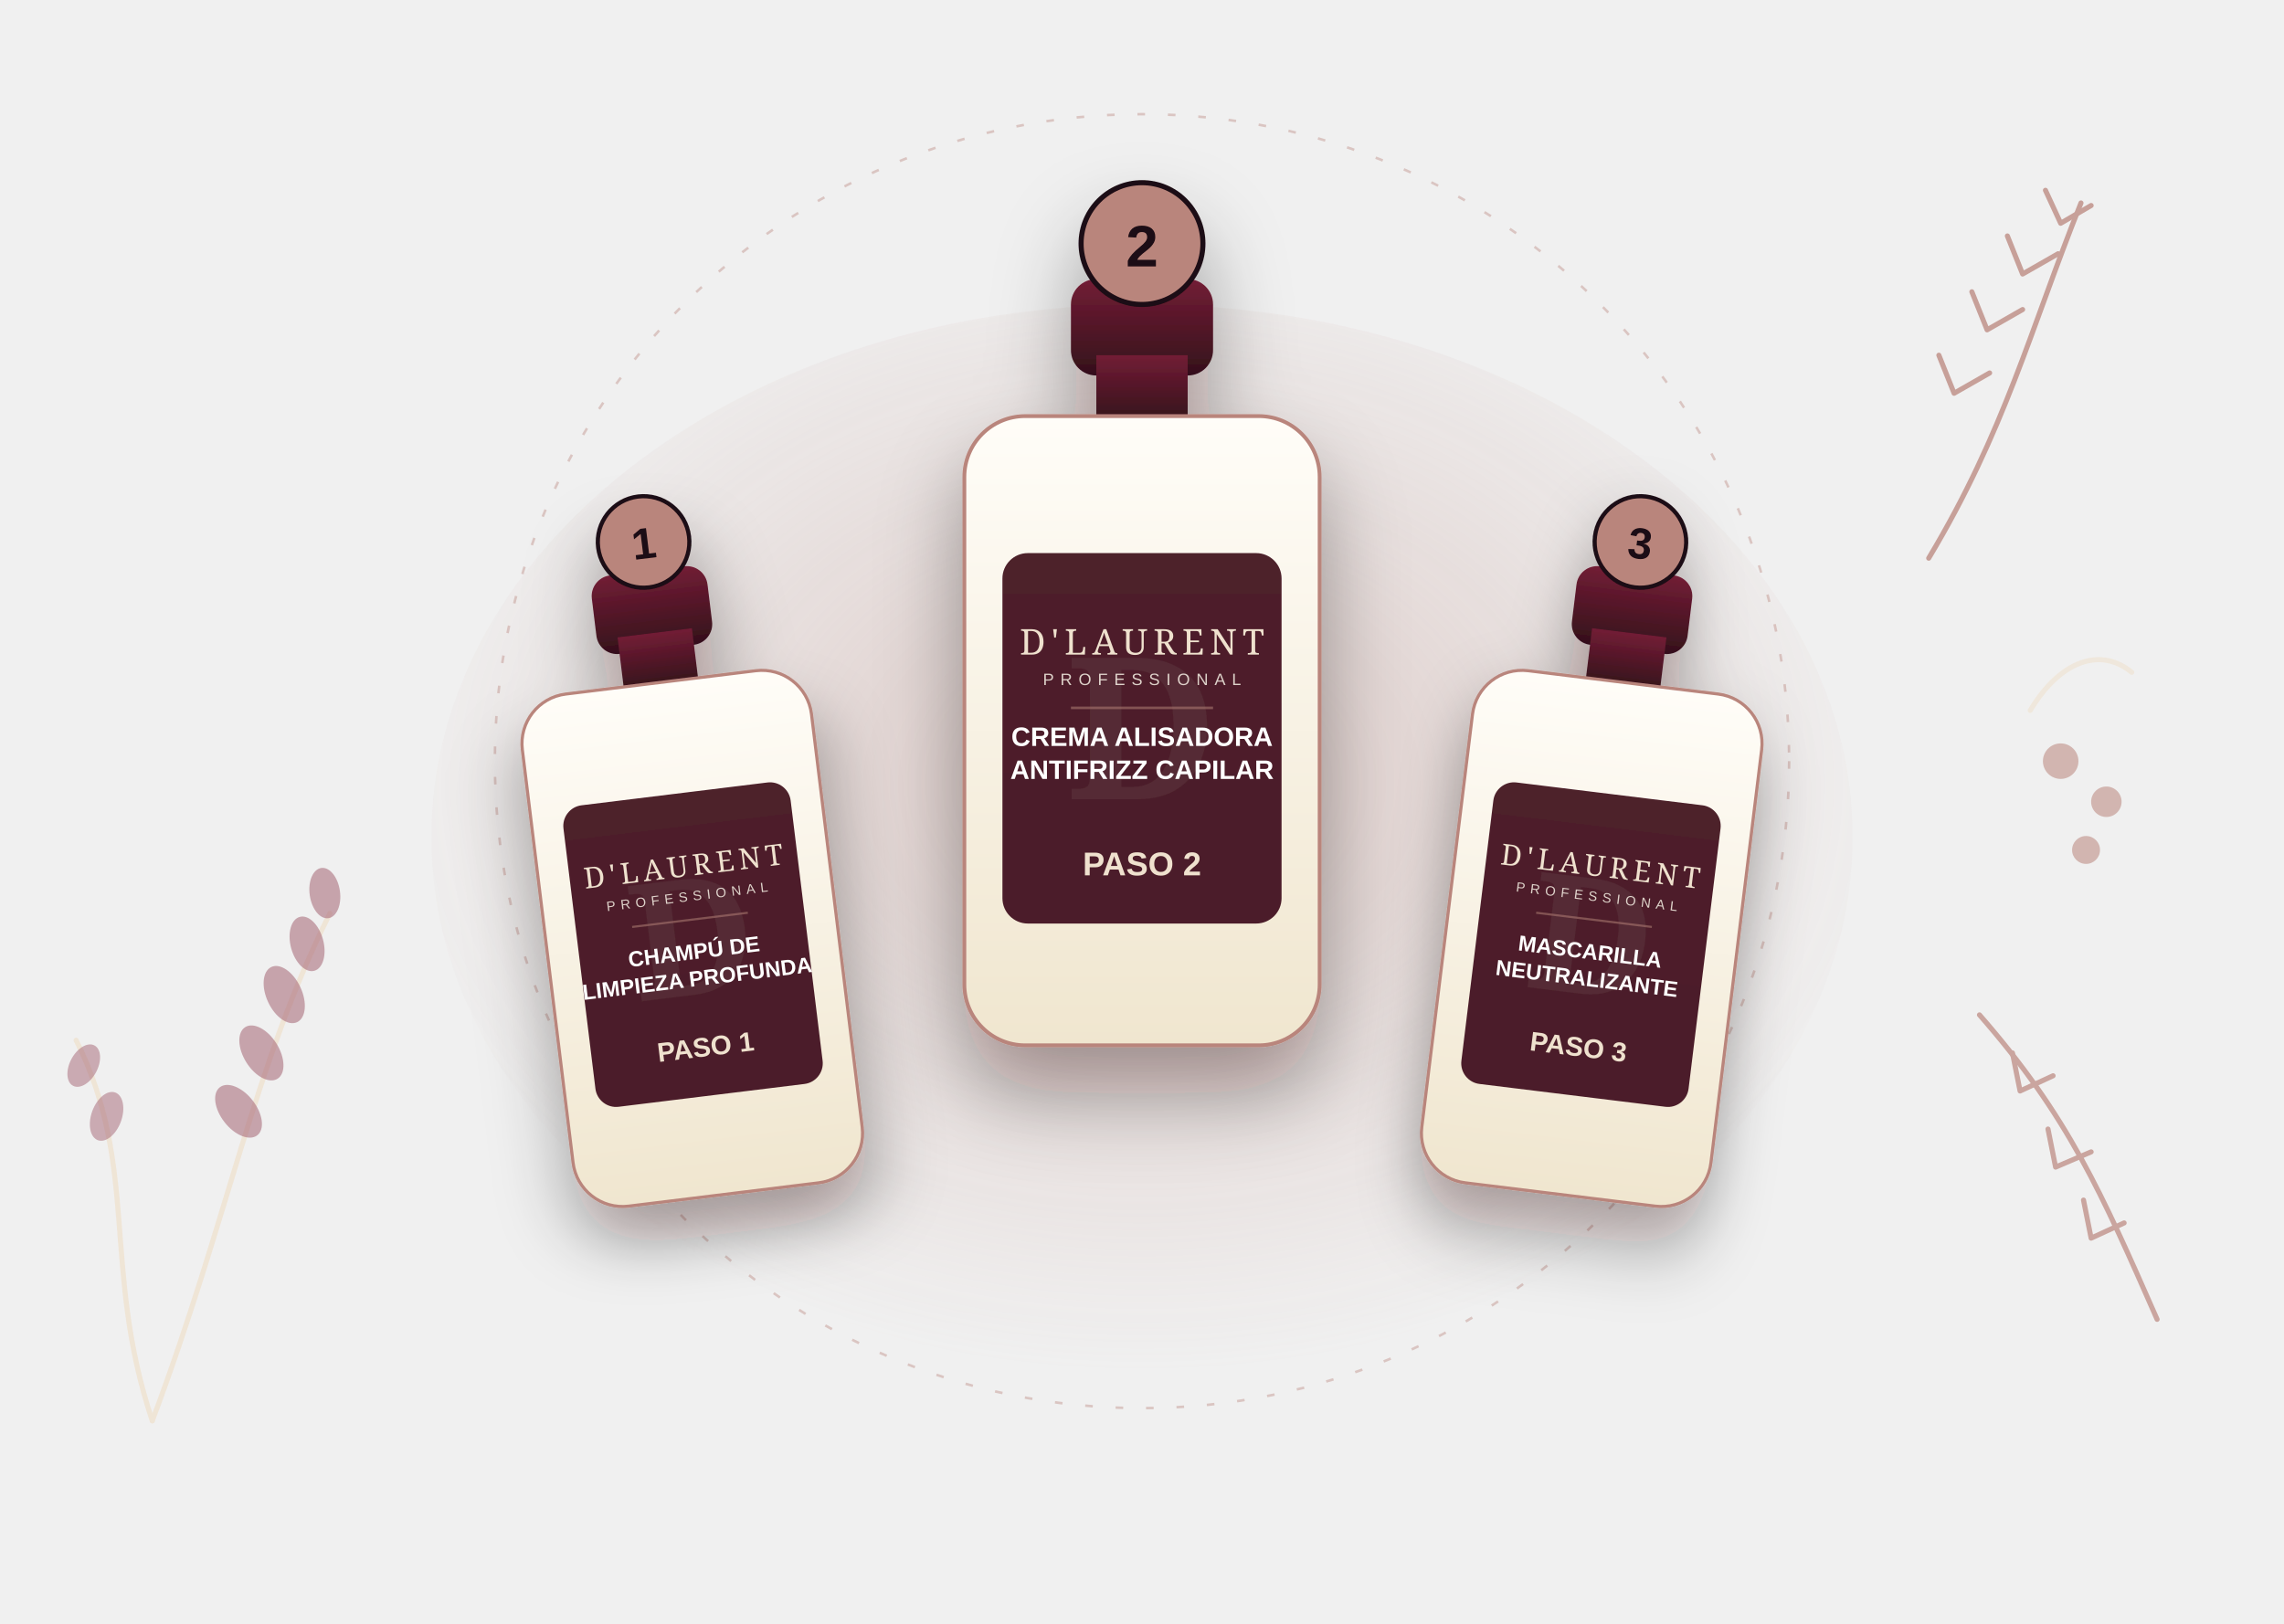
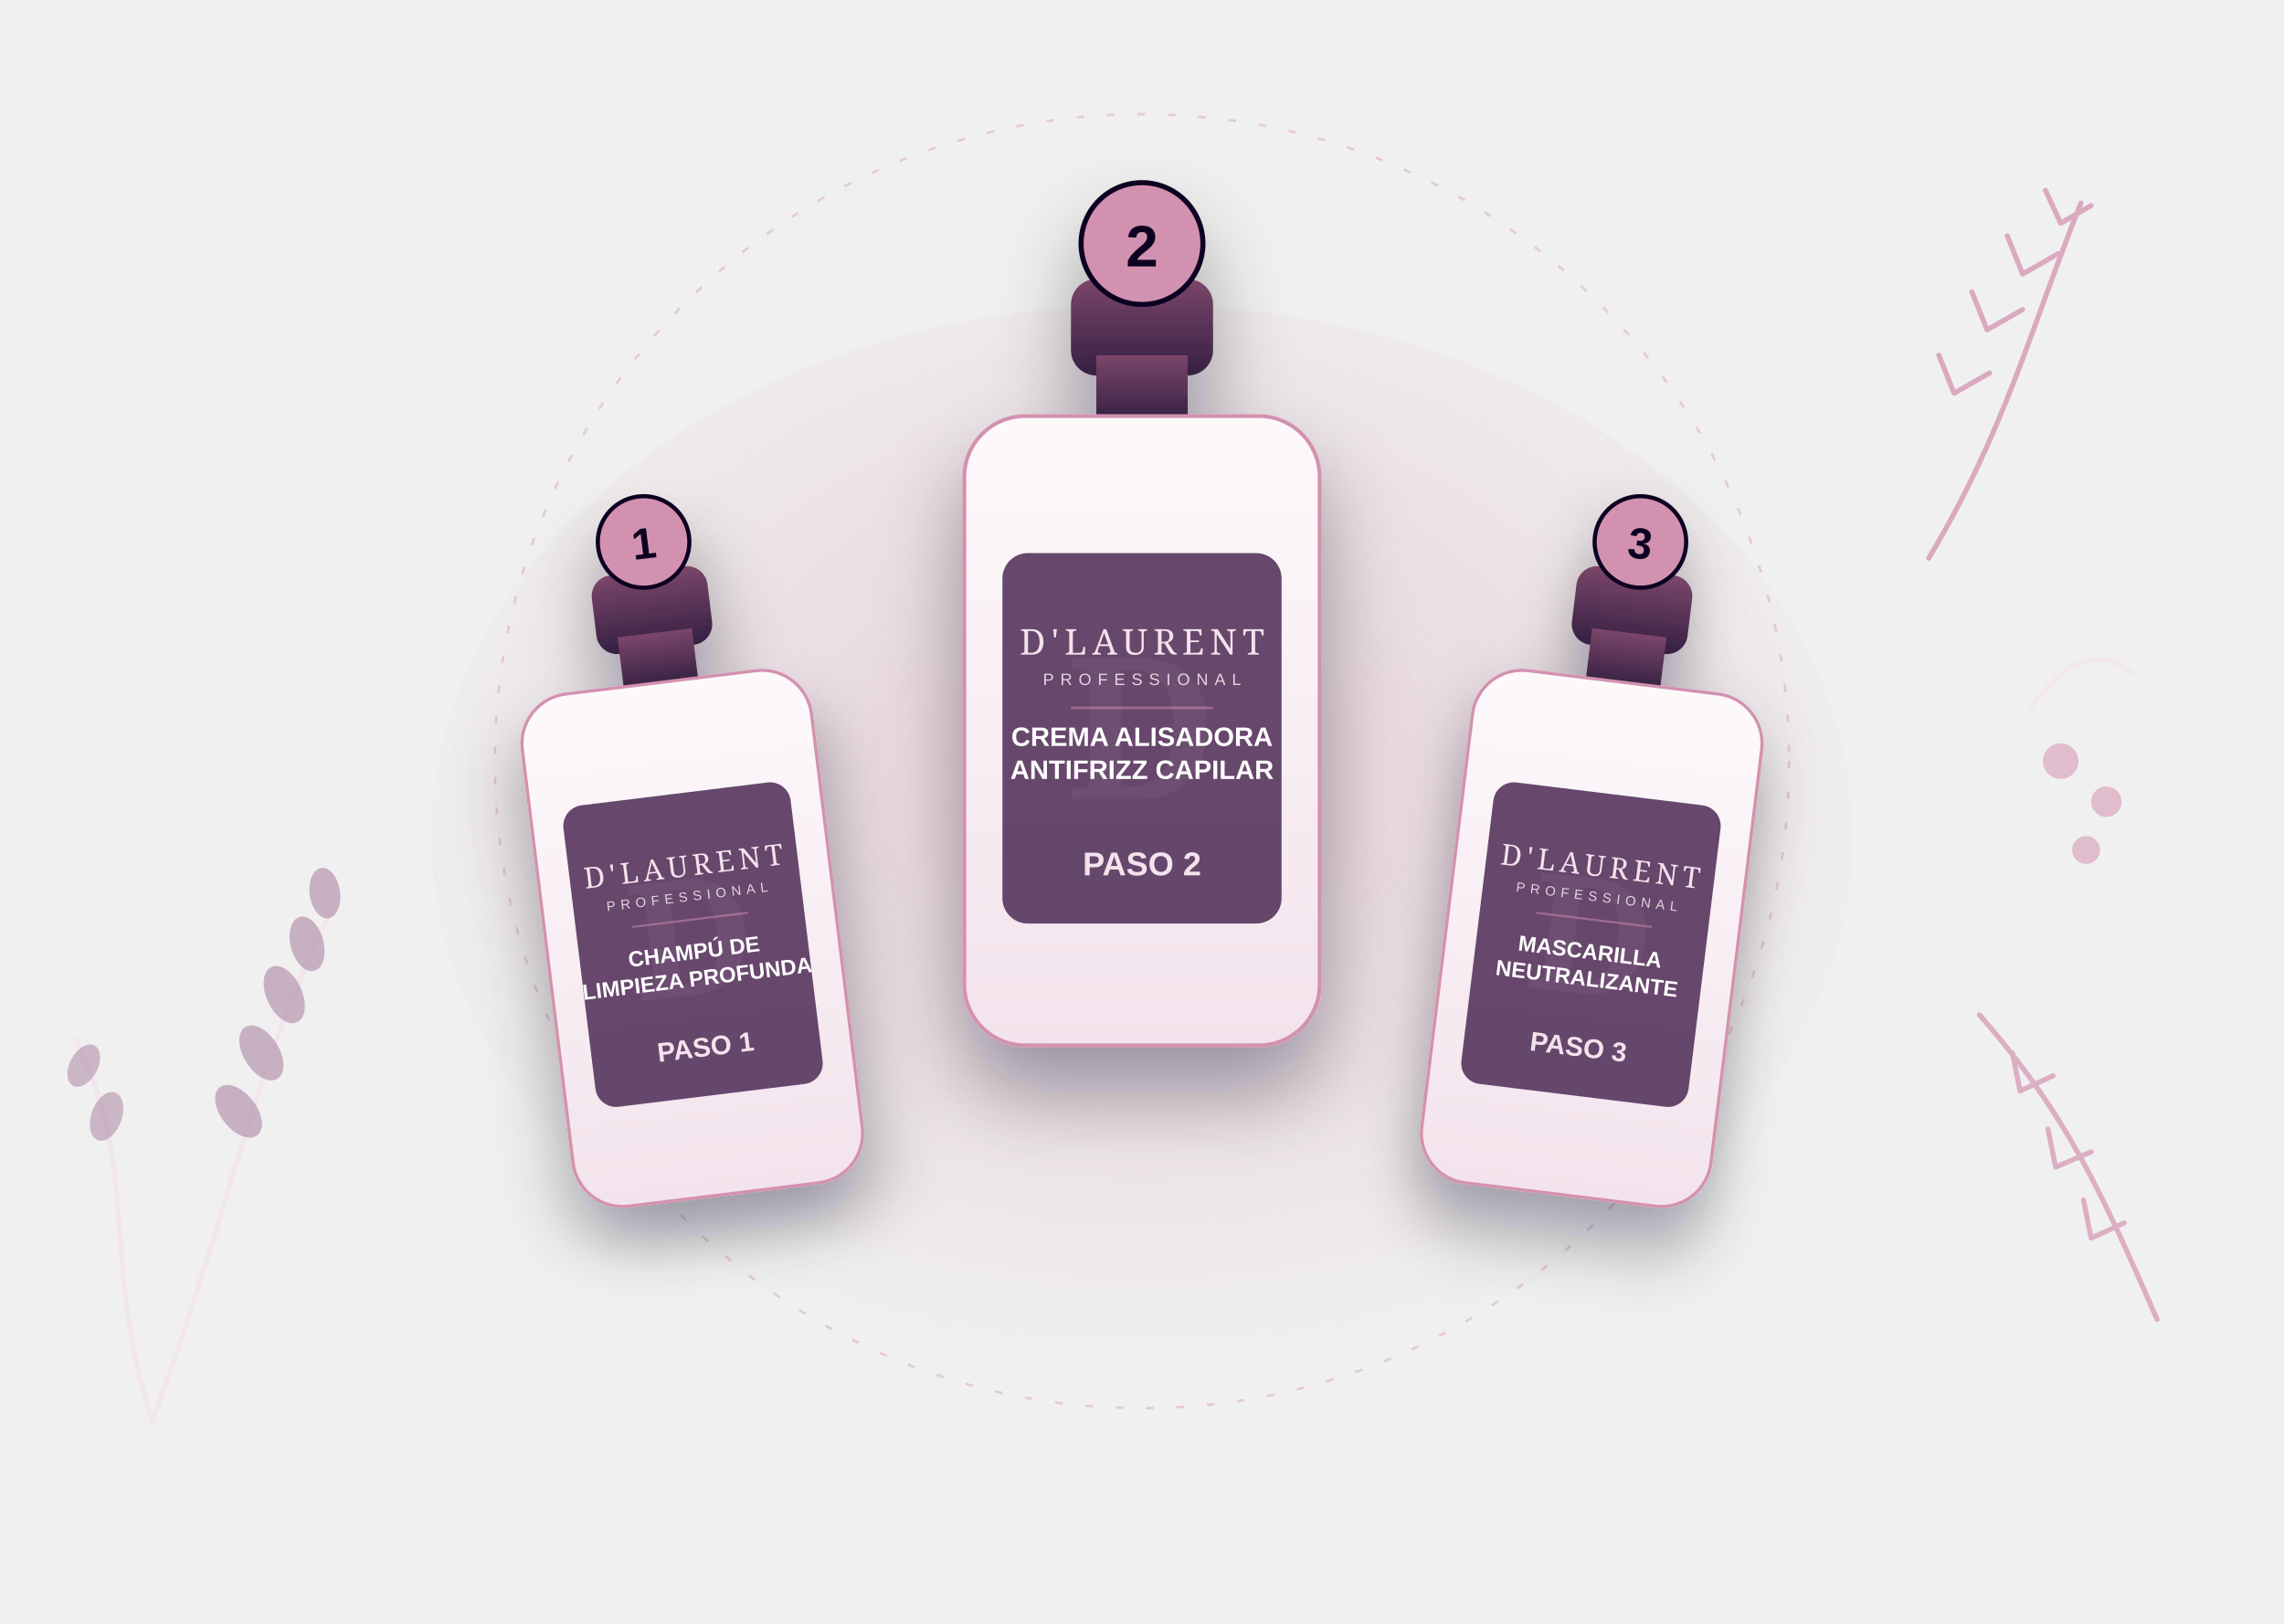
<svg xmlns="http://www.w3.org/2000/svg" viewBox="0 0 900 640" role="img" aria-label="Kit de alisado profesional D'Laurent Professional en 3 pasos">
  <defs>
    <linearGradient id="bodyGrad" x1="0" y1="0" x2="0" y2="1">
-       <stop offset="0%" stop-color="#fffdf8" />
-       <stop offset="100%" stop-color="#f0e6cf" />
+       <stop offset="0%" stop-color="#fdf9fb" />
+       <stop offset="100%" stop-color="#f3e3ec" />
    </linearGradient>
    <linearGradient id="capGrad" x1="0" y1="0" x2="0" y2="1">
-       <stop offset="0%" stop-color="#721d35" />
-       <stop offset="100%" stop-color="#34101b" />
+       <stop offset="0%" stop-color="#7b466a" />
+       <stop offset="100%" stop-color="#352042" />
    </linearGradient>
    <radialGradient id="glow" cx="50%" cy="45%" r="55%">
-       <stop offset="0%" stop-color="#b9857c" stop-opacity="0.35" />
-       <stop offset="100%" stop-color="#b9857c" stop-opacity="0" />
+       <stop offset="0%" stop-color="#d391b0" stop-opacity="0.35" />
+       <stop offset="100%" stop-color="#d391b0" stop-opacity="0" />
    </radialGradient>
    <filter id="softShadow" x="-40%" y="-20%" width="180%" height="150%">
-       <feDropShadow dx="0" dy="18" stdDeviation="16" flood-color="#1c0b12" flood-opacity="0.35" />
+       <feDropShadow dx="0" dy="18" stdDeviation="16" flood-color="#0c0420" flood-opacity="0.35" />
    </filter>
    <g id="bottle">
      <rect x="-28" y="0" width="56" height="38" rx="10" fill="url(#capGrad)" />
      <rect x="-18" y="30" width="36" height="26" fill="url(#capGrad)" />
-       <rect x="-70" y="54" width="140" height="248" rx="24" fill="url(#bodyGrad)" stroke="#b9857c" stroke-width="1.5" />
-       <rect x="-55" y="108" width="110" height="146" rx="10" fill="#42121f" opacity="0.94" />
+       <rect x="-70" y="54" width="140" height="248" rx="24" fill="url(#bodyGrad)" stroke="#d391b0" stroke-width="1.5" />
+       <rect x="-55" y="108" width="110" height="146" rx="10" fill="#5d3c64" opacity="0.94" />
      <text x="0" y="205" font-family="Georgia, serif" font-size="78" font-weight="700" fill="#ffffff" opacity="0.05" text-anchor="middle">D</text>
-       <text x="0" y="148" font-family="Georgia, serif" font-size="14" fill="#efe1ce" letter-spacing="2.2" text-anchor="middle">D'LAURENT</text>
-       <text x="0" y="160" font-family="Arial, sans-serif" font-size="6.5" fill="#f7f0e5" letter-spacing="2.5" text-anchor="middle" opacity="0.85">PROFESSIONAL</text>
-       <line x1="-28" y1="169" x2="28" y2="169" stroke="#b9857c" stroke-width="1" opacity="0.5" />
+       <text x="0" y="148" font-family="Georgia, serif" font-size="14" fill="#f3e3ec" letter-spacing="2.2" text-anchor="middle">D'LAURENT</text>
+       <text x="0" y="160" font-family="Arial, sans-serif" font-size="6.5" fill="#f8eff3" letter-spacing="2.5" text-anchor="middle" opacity="0.85">PROFESSIONAL</text>
+       <line x1="-28" y1="169" x2="28" y2="169" stroke="#d391b0" stroke-width="1" opacity="0.5" />
    </g>
  </defs>
  <ellipse cx="450" cy="330" rx="280" ry="210" fill="url(#glow)" />
-   <circle cx="450" cy="300" r="255" fill="none" stroke="#b9857c" stroke-width="1" stroke-dasharray="3 9" opacity="0.4" />
-   <g stroke="#efe1ce" stroke-width="2" fill="none" opacity="0.75" stroke-linecap="round">
+   <circle cx="450" cy="300" r="255" fill="none" stroke="#d391b0" stroke-width="1" stroke-dasharray="3 9" opacity="0.4" />
+   <g stroke="#f3e3ec" stroke-width="2" fill="none" opacity="0.75" stroke-linecap="round">
    <path d="M60 560 C 90 480 100 420 130 360" />
-     <ellipse cx="112" cy="392" rx="7" ry="12" transform="rotate(-25 112 392)" fill="#8a3549" stroke="none" opacity="0.55" />
-     <ellipse cx="121" cy="372" rx="6.5" ry="11" transform="rotate(-15 121 372)" fill="#8a3549" stroke="none" opacity="0.55" />
-     <ellipse cx="103" cy="415" rx="7" ry="12" transform="rotate(-32 103 415)" fill="#8a3549" stroke="none" opacity="0.55" />
-     <ellipse cx="128" cy="352" rx="6" ry="10" transform="rotate(-8 128 352)" fill="#8a3549" stroke="none" opacity="0.55" />
-     <ellipse cx="94" cy="438" rx="7" ry="12" transform="rotate(-38 94 438)" fill="#8a3549" stroke="none" opacity="0.55" />
+     <ellipse cx="112" cy="392" rx="7" ry="12" transform="rotate(-25 112 392)" fill="#8d5580" stroke="none" opacity="0.55" />
+     <ellipse cx="121" cy="372" rx="6.5" ry="11" transform="rotate(-15 121 372)" fill="#8d5580" stroke="none" opacity="0.55" />
+     <ellipse cx="103" cy="415" rx="7" ry="12" transform="rotate(-32 103 415)" fill="#8d5580" stroke="none" opacity="0.55" />
+     <ellipse cx="128" cy="352" rx="6" ry="10" transform="rotate(-8 128 352)" fill="#8d5580" stroke="none" opacity="0.55" />
+     <ellipse cx="94" cy="438" rx="7" ry="12" transform="rotate(-38 94 438)" fill="#8d5580" stroke="none" opacity="0.55" />
    <path d="M60 560 C 40 500 55 460 30 410" />
-     <ellipse cx="42" cy="440" rx="6" ry="10" transform="rotate(20 42 440)" fill="#8a3549" stroke="none" opacity="0.5" />
-     <ellipse cx="33" cy="420" rx="5.5" ry="9" transform="rotate(28 33 420)" fill="#8a3549" stroke="none" opacity="0.5" />
+     <ellipse cx="42" cy="440" rx="6" ry="10" transform="rotate(20 42 440)" fill="#8d5580" stroke="none" opacity="0.5" />
+     <ellipse cx="33" cy="420" rx="5.5" ry="9" transform="rotate(28 33 420)" fill="#8d5580" stroke="none" opacity="0.5" />
  </g>
-   <g stroke="#b9857c" stroke-width="2" fill="none" opacity="0.75" stroke-linecap="round">
+   <g stroke="#d391b0" stroke-width="2" fill="none" opacity="0.75" stroke-linecap="round">
    <path d="M820 80 C 800 130 790 170 760 220" />
    <path d="M783 130 l14 -8 M783 130 l-6 -15 M797 108 l14 -8 M797 108 l-6 -15 M770 155 l14 -8 M770 155 l-6 -15 M812 88 l12 -7 M812 88 l-6 -13" />
  </g>
-   <g stroke="#b9857c" stroke-width="2" fill="none" opacity="0.7" stroke-linecap="round">
+   <g stroke="#d391b0" stroke-width="2" fill="none" opacity="0.7" stroke-linecap="round">
    <path d="M850 520 C 828 470 815 440 780 400" />
    <path d="M810 460 l14 -6 M810 460 l-3 -15 M796 430 l13 -6 M796 430 l-3 -15 M824 488 l13 -6 M824 488 l-3 -15" />
  </g>
-   <g fill="#b9857c" opacity="0.55">
+   <g fill="#d391b0" opacity="0.55">
    <circle cx="812" cy="300" r="7" />
    <circle cx="830" cy="316" r="6" />
    <circle cx="822" cy="335" r="5.5" />
  </g>
-   <g stroke="#efe1ce" stroke-width="2" fill="none" opacity="0.6" stroke-linecap="round">
+   <g stroke="#f3e3ec" stroke-width="2" fill="none" opacity="0.6" stroke-linecap="round">
    <path d="M800 280 C 812 260 828 255 840 265" />
  </g>
  <g transform="translate(255,225) rotate(-7) scale(0.82)" filter="url(#softShadow)">
    <use href="#bottle" />
    <text x="0" y="188" font-family="Arial, sans-serif" font-size="10.5" font-weight="700" fill="#ffffff" text-anchor="middle">CHAMPÚ DE</text>
    <text x="0" y="201" font-family="Arial, sans-serif" font-size="10.5" font-weight="700" fill="#ffffff" text-anchor="middle">LIMPIEZA PROFUNDA</text>
-     <text x="0" y="235" font-family="Arial, sans-serif" font-size="13" font-weight="800" fill="#efe1ce" text-anchor="middle">PASO 1</text>
-     <circle cx="0" cy="-14" r="22" fill="#b9857c" stroke="#1c0b12" stroke-width="2" />
-     <text x="0" y="-6" font-family="Arial, sans-serif" font-size="21" font-weight="800" fill="#1c0b12" text-anchor="middle">1</text>
+     <text x="0" y="235" font-family="Arial, sans-serif" font-size="13" font-weight="800" fill="#f3e3ec" text-anchor="middle">PASO 1</text>
+     <circle cx="0" cy="-14" r="22" fill="#d391b0" stroke="#0c0420" stroke-width="2" />
+     <text x="0" y="-6" font-family="Arial, sans-serif" font-size="21" font-weight="800" fill="#0c0420" text-anchor="middle">1</text>
  </g>
  <g transform="translate(450,110)" filter="url(#softShadow)">
    <use href="#bottle" />
    <text x="0" y="184" font-family="Arial, sans-serif" font-size="10.5" font-weight="700" fill="#ffffff" text-anchor="middle">CREMA ALISADORA</text>
    <text x="0" y="197" font-family="Arial, sans-serif" font-size="10.5" font-weight="700" fill="#ffffff" text-anchor="middle">ANTIFRIZZ CAPILAR</text>
-     <text x="0" y="235" font-family="Arial, sans-serif" font-size="13" font-weight="800" fill="#efe1ce" text-anchor="middle">PASO 2</text>
-     <circle cx="0" cy="-14" r="24" fill="#b9857c" stroke="#1c0b12" stroke-width="2" />
-     <text x="0" y="-5" font-family="Arial, sans-serif" font-size="23" font-weight="800" fill="#1c0b12" text-anchor="middle">2</text>
+     <text x="0" y="235" font-family="Arial, sans-serif" font-size="13" font-weight="800" fill="#f3e3ec" text-anchor="middle">PASO 2</text>
+     <circle cx="0" cy="-14" r="24" fill="#d391b0" stroke="#0c0420" stroke-width="2" />
+     <text x="0" y="-5" font-family="Arial, sans-serif" font-size="23" font-weight="800" fill="#0c0420" text-anchor="middle">2</text>
  </g>
  <g transform="translate(645,225) rotate(7) scale(0.82)" filter="url(#softShadow)">
    <use href="#bottle" />
    <text x="0" y="188" font-family="Arial, sans-serif" font-size="10.5" font-weight="700" fill="#ffffff" text-anchor="middle">MASCARILLA</text>
    <text x="0" y="201" font-family="Arial, sans-serif" font-size="10.5" font-weight="700" fill="#ffffff" text-anchor="middle">NEUTRALIZANTE</text>
-     <text x="0" y="235" font-family="Arial, sans-serif" font-size="13" font-weight="800" fill="#efe1ce" text-anchor="middle">PASO 3</text>
-     <circle cx="0" cy="-14" r="22" fill="#b9857c" stroke="#1c0b12" stroke-width="2" />
-     <text x="0" y="-6" font-family="Arial, sans-serif" font-size="21" font-weight="800" fill="#1c0b12" text-anchor="middle">3</text>
+     <text x="0" y="235" font-family="Arial, sans-serif" font-size="13" font-weight="800" fill="#f3e3ec" text-anchor="middle">PASO 3</text>
+     <circle cx="0" cy="-14" r="22" fill="#d391b0" stroke="#0c0420" stroke-width="2" />
+     <text x="0" y="-6" font-family="Arial, sans-serif" font-size="21" font-weight="800" fill="#0c0420" text-anchor="middle">3</text>
  </g>
</svg>
